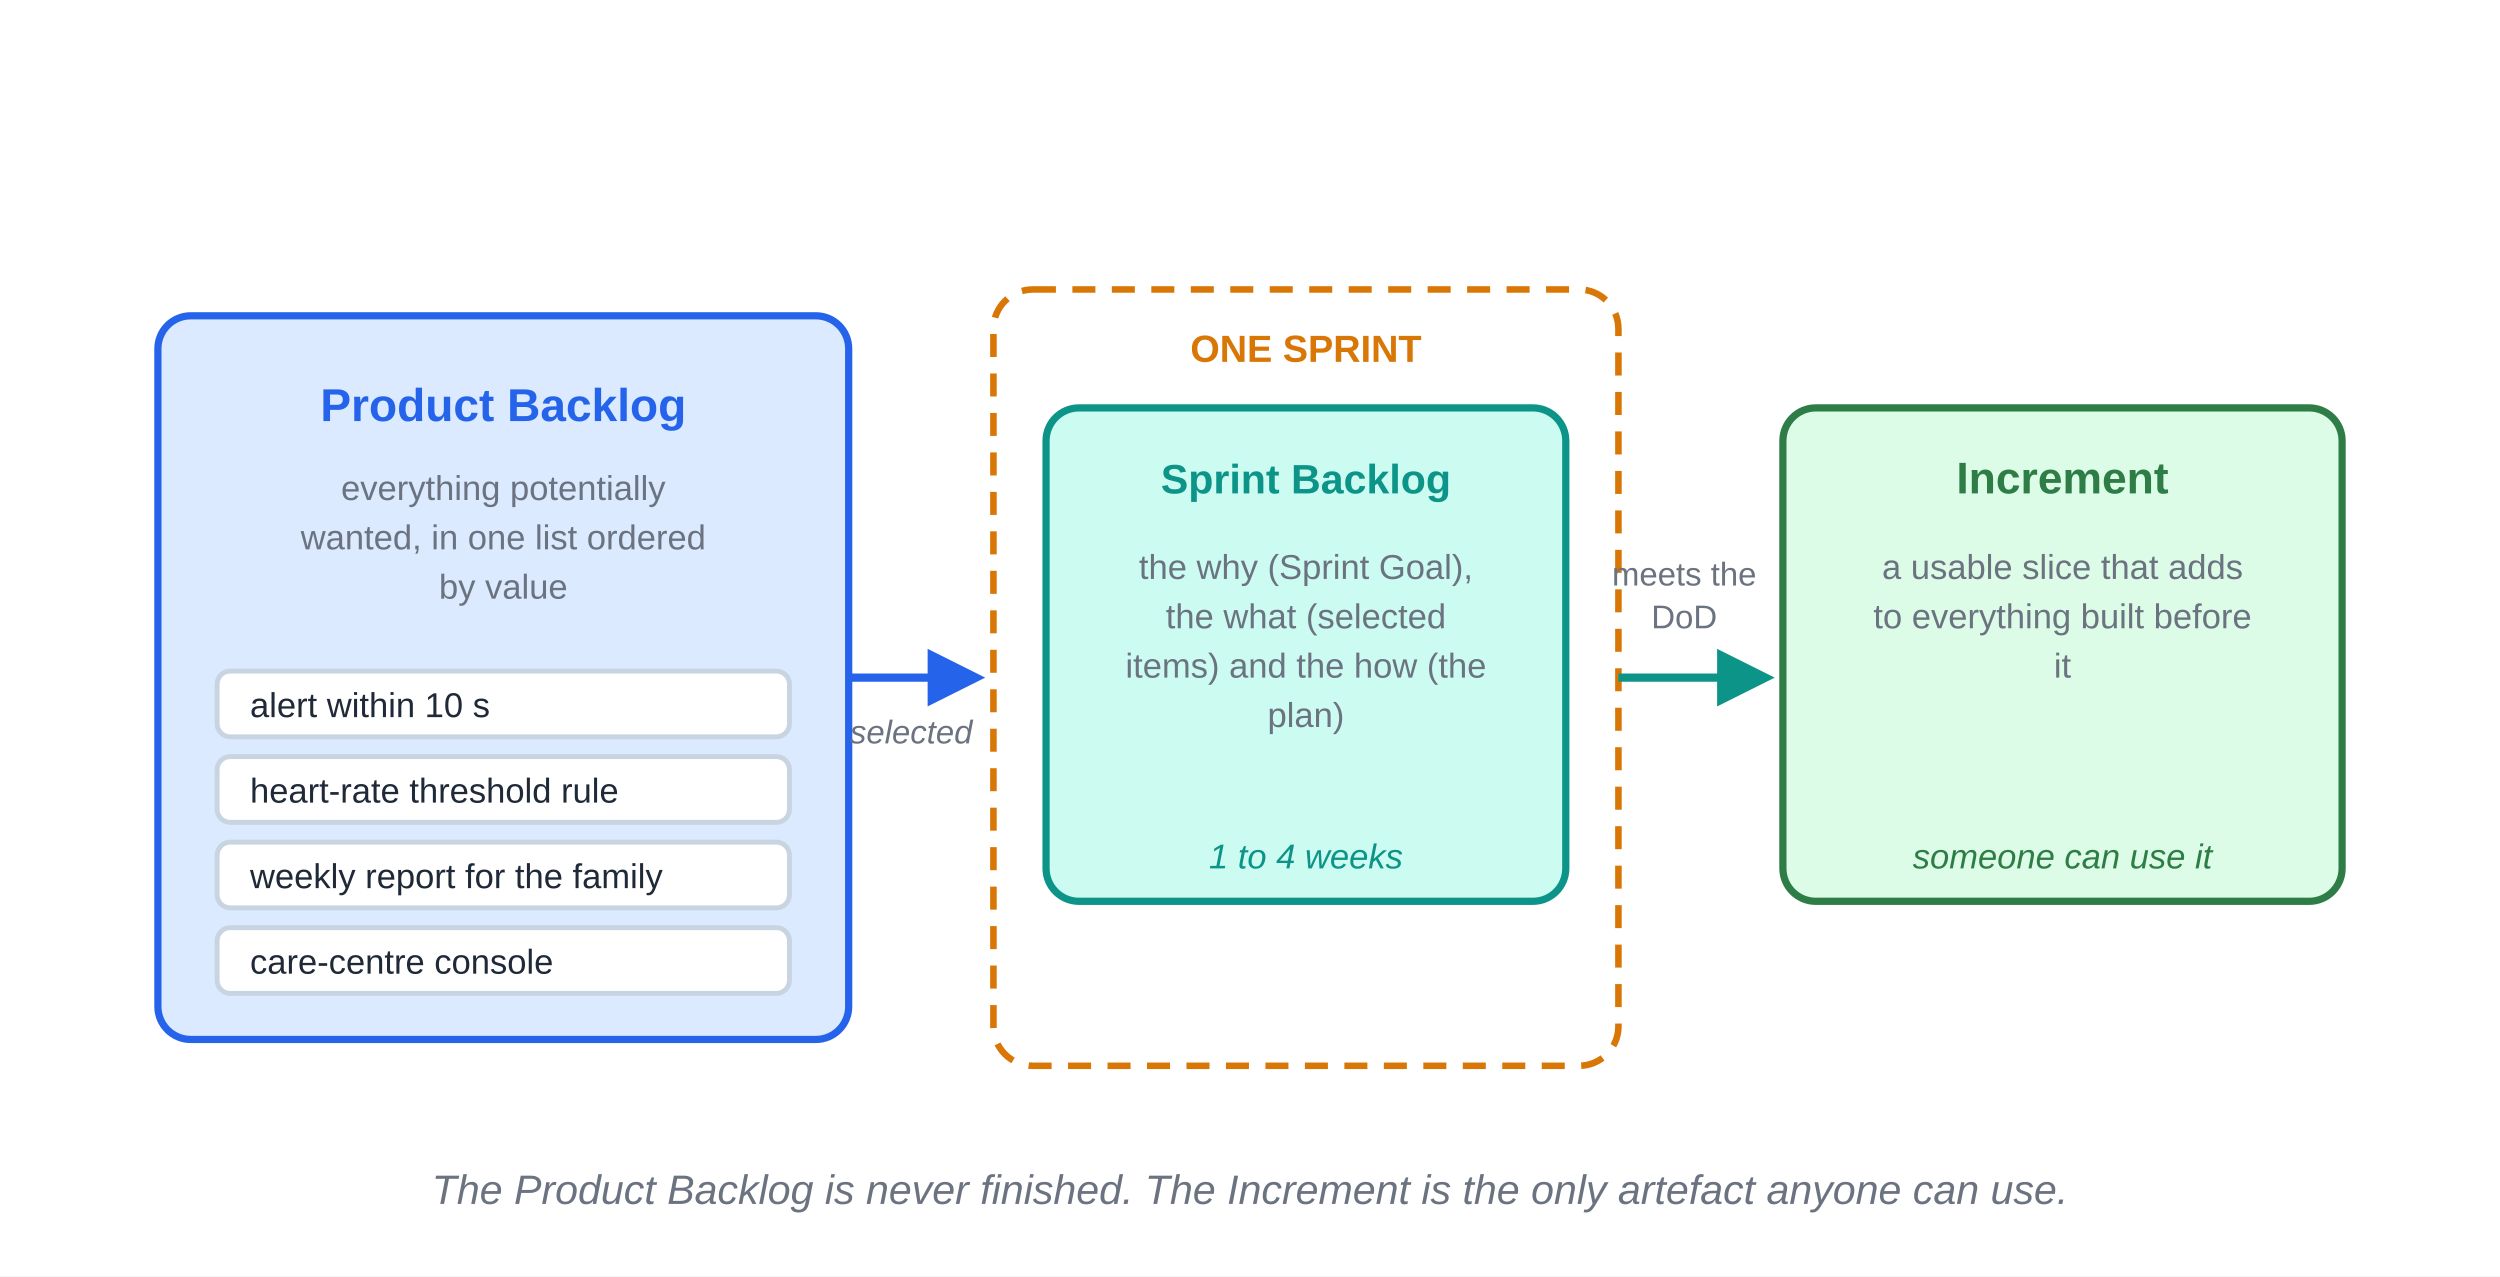
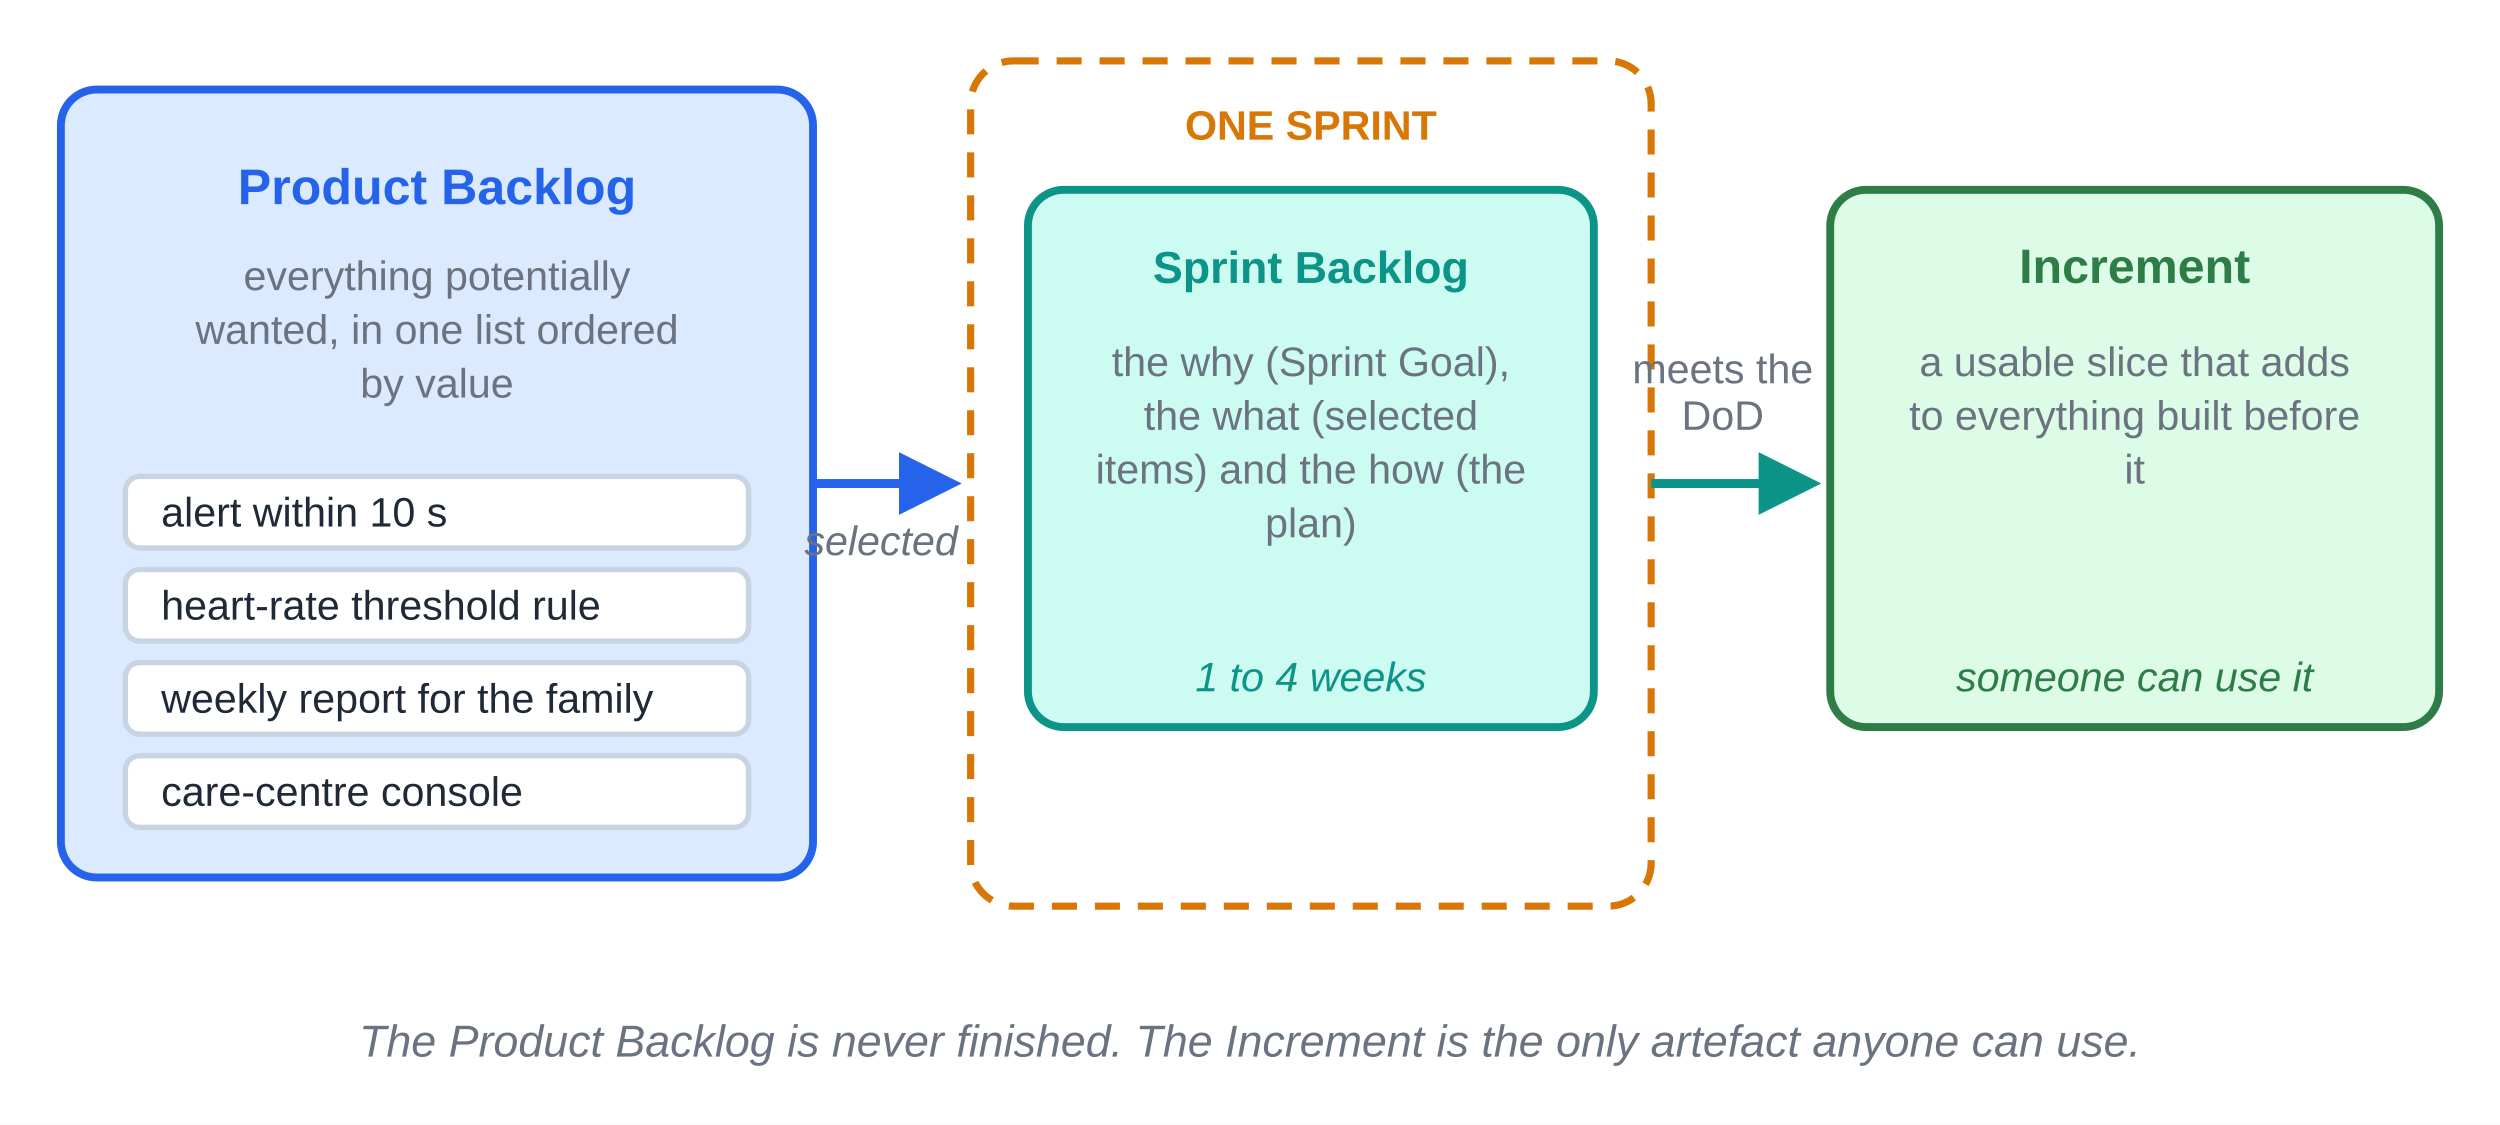
- <svg xmlns="http://www.w3.org/2000/svg" viewBox="0 0 760 388" font-family="Arial">
+ <svg xmlns="http://www.w3.org/2000/svg" viewBox="31 71 698 314" font-family="Arial">
  <defs>
    <marker id="arrB" viewBox="0 0 10 10" refX="8" refY="5" markerWidth="7" markerHeight="7" orient="auto-start-reverse">
      <path d="M0,0 L10,5 L0,10 z" fill="#2563EB" />
    </marker>
    <marker id="arrG" viewBox="0 0 10 10" refX="8" refY="5" markerWidth="7" markerHeight="7" orient="auto-start-reverse">
      <path d="M0,0 L10,5 L0,10 z" fill="#6B7280" />
    </marker>
    <marker id="arrV" viewBox="0 0 10 10" refX="8" refY="5" markerWidth="7" markerHeight="7" orient="auto-start-reverse">
      <path d="M0,0 L10,5 L0,10 z" fill="#6D3FA8" />
    </marker>
    <marker id="arrR" viewBox="0 0 10 10" refX="8" refY="5" markerWidth="7" markerHeight="7" orient="auto-start-reverse">
      <path d="M0,0 L10,5 L0,10 z" fill="#DC2626" />
    </marker>
    <marker id="arrT" viewBox="0 0 10 10" refX="8" refY="5" markerWidth="7" markerHeight="7" orient="auto-start-reverse">
      <path d="M0,0 L10,5 L0,10 z" fill="#0D9488" />
    </marker>
    <marker id="arrK" viewBox="0 0 10 10" refX="8" refY="5" markerWidth="7" markerHeight="7" orient="auto-start-reverse">
      <path d="M0,0 L10,5 L0,10 z" fill="#1F2937" />
    </marker>
    <marker id="arrA" viewBox="0 0 10 10" refX="8" refY="5" markerWidth="7" markerHeight="7" orient="auto-start-reverse">
      <path d="M0,0 L10,5 L0,10 z" fill="#D97706" />
    </marker>
    <marker id="arrGr" viewBox="0 0 10 10" refX="8" refY="5" markerWidth="7" markerHeight="7" orient="auto-start-reverse">
      <path d="M0,0 L10,5 L0,10 z" fill="#2E7D46" />
    </marker>
  </defs>
-   <rect x="0" y="0" width="760" height="388" fill="#FFFFFF" />
+   <rect x="31" y="71" width="698" height="314" fill="#FFFFFF" />
  <rect x="48" y="96" width="210" height="220" rx="10" fill="#DBEAFE" stroke="#2563EB" stroke-width="2.2" />
  <text x="153" y="128" text-anchor="middle" font-size="14" fill="#2563EB" font-weight="bold" font-style="normal">Product Backlog</text>
-   <text x="153" y="152" text-anchor="middle" font-size="10.5" fill="#6B7280" font-weight="normal" font-style="normal">everything potentially</text>
-   <text x="153" y="167" text-anchor="middle" font-size="10.5" fill="#6B7280" font-weight="normal" font-style="normal">wanted, in one list ordered</text>
-   <text x="153" y="182" text-anchor="middle" font-size="10.5" fill="#6B7280" font-weight="normal" font-style="normal">by value</text>
+   <text x="153" y="152" text-anchor="middle" font-size="11.5" fill="#6B7280" font-weight="normal" font-style="normal">everything potentially</text>
+   <text x="153" y="167" text-anchor="middle" font-size="11.5" fill="#6B7280" font-weight="normal" font-style="normal">wanted, in one list ordered</text>
+   <text x="153" y="182" text-anchor="middle" font-size="11.5" fill="#6B7280" font-weight="normal" font-style="normal">by value</text>
  <rect x="66" y="204" width="174" height="20" rx="4" fill="#FFFFFF" stroke="#C9D4E2" stroke-width="1.5" />
  <rect x="66" y="230" width="174" height="20" rx="4" fill="#FFFFFF" stroke="#C9D4E2" stroke-width="1.5" />
  <rect x="66" y="256" width="174" height="20" rx="4" fill="#FFFFFF" stroke="#C9D4E2" stroke-width="1.5" />
  <rect x="66" y="282" width="174" height="20" rx="4" fill="#FFFFFF" stroke="#C9D4E2" stroke-width="1.5" />
-   <text x="76" y="218" text-anchor="start" font-size="10.5" fill="#1F2937" font-weight="normal" font-style="normal">alert within 10 s</text>
-   <text x="76" y="244" text-anchor="start" font-size="10.5" fill="#1F2937" font-weight="normal" font-style="normal">heart-rate threshold rule</text>
-   <text x="76" y="270" text-anchor="start" font-size="10.5" fill="#1F2937" font-weight="normal" font-style="normal">weekly report for the family</text>
-   <text x="76" y="296" text-anchor="start" font-size="10.5" fill="#1F2937" font-weight="normal" font-style="normal">care-centre console</text>
+   <text x="76" y="218" text-anchor="start" font-size="11.5" fill="#1F2937" font-weight="normal" font-style="normal">alert within 10 s</text>
+   <text x="76" y="244" text-anchor="start" font-size="11.5" fill="#1F2937" font-weight="normal" font-style="normal">heart-rate threshold rule</text>
+   <text x="76" y="270" text-anchor="start" font-size="11.5" fill="#1F2937" font-weight="normal" font-style="normal">weekly report for the family</text>
+   <text x="76" y="296" text-anchor="start" font-size="11.5" fill="#1F2937" font-weight="normal" font-style="normal">care-centre console</text>
  <line x1="258" y1="206" x2="296" y2="206" stroke="#2563EB" stroke-width="2.5" marker-end="url(#arrB)" />
-   <text x="277" y="226" text-anchor="middle" font-size="10" fill="#6B7280" font-weight="normal" font-style="italic">selected</text>
+   <text x="277" y="226" text-anchor="middle" font-size="11.5" fill="#6B7280" font-weight="normal" font-style="italic">selected</text>
  <rect x="302" y="88" width="190" height="236" rx="12" fill="#FFFFFF" stroke="#D97706" stroke-width="2" stroke-dasharray="7 5" />
  <text x="397" y="110" text-anchor="middle" font-size="11.5" fill="#D97706" font-weight="bold" font-style="normal">ONE SPRINT</text>
  <rect x="318" y="124" width="158" height="150" rx="10" fill="#CCFBF1" stroke="#0D9488" stroke-width="2.2" />
  <text x="397" y="150" text-anchor="middle" font-size="12.5" fill="#0D9488" font-weight="bold" font-style="normal">Sprint Backlog</text>
-   <text x="397" y="176" text-anchor="middle" font-size="10.5" fill="#6B7280" font-weight="normal" font-style="normal">the why (Sprint Goal),</text>
-   <text x="397" y="191" text-anchor="middle" font-size="10.5" fill="#6B7280" font-weight="normal" font-style="normal">the what (selected</text>
-   <text x="397" y="206" text-anchor="middle" font-size="10.5" fill="#6B7280" font-weight="normal" font-style="normal">items) and the how (the</text>
-   <text x="397" y="221" text-anchor="middle" font-size="10.5" fill="#6B7280" font-weight="normal" font-style="normal">plan)</text>
-   <text x="397" y="264" text-anchor="middle" font-size="10.5" fill="#0D9488" font-weight="normal" font-style="italic">1 to 4 weeks</text>
+   <text x="397" y="176" text-anchor="middle" font-size="11.5" fill="#6B7280" font-weight="normal" font-style="normal">the why (Sprint Goal),</text>
+   <text x="397" y="191" text-anchor="middle" font-size="11.5" fill="#6B7280" font-weight="normal" font-style="normal">the what (selected</text>
+   <text x="397" y="206" text-anchor="middle" font-size="11.5" fill="#6B7280" font-weight="normal" font-style="normal">items) and the how (the</text>
+   <text x="397" y="221" text-anchor="middle" font-size="11.5" fill="#6B7280" font-weight="normal" font-style="normal">plan)</text>
+   <text x="397" y="264" text-anchor="middle" font-size="11.5" fill="#0D9488" font-weight="normal" font-style="italic">1 to 4 weeks</text>
  <line x1="492" y1="206" x2="536" y2="206" stroke="#0D9488" stroke-width="2.5" marker-end="url(#arrT)" />
-   <text x="512" y="178" text-anchor="middle" font-size="10" fill="#6B7280" font-weight="normal" font-style="normal">meets the</text>
-   <text x="512" y="191" text-anchor="middle" font-size="10" fill="#6B7280" font-weight="normal" font-style="normal">DoD</text>
+   <text x="512" y="178" text-anchor="middle" font-size="11.5" fill="#6B7280" font-weight="normal" font-style="normal">meets the</text>
+   <text x="512" y="191" text-anchor="middle" font-size="11.5" fill="#6B7280" font-weight="normal" font-style="normal">DoD</text>
  <rect x="542" y="124" width="170" height="150" rx="10" fill="#DCFCE7" stroke="#2E7D46" stroke-width="2.2" />
  <text x="627" y="150" text-anchor="middle" font-size="13.5" fill="#2E7D46" font-weight="bold" font-style="normal">Increment</text>
-   <text x="627" y="176" text-anchor="middle" font-size="10.5" fill="#6B7280" font-weight="normal" font-style="normal">a usable slice that adds</text>
-   <text x="627" y="191" text-anchor="middle" font-size="10.5" fill="#6B7280" font-weight="normal" font-style="normal">to everything built before</text>
-   <text x="627" y="206" text-anchor="middle" font-size="10.5" fill="#6B7280" font-weight="normal" font-style="normal">it</text>
-   <text x="627" y="264" text-anchor="middle" font-size="10.5" fill="#2E7D46" font-weight="normal" font-style="italic">someone can use it</text>
+   <text x="627" y="176" text-anchor="middle" font-size="11.5" fill="#6B7280" font-weight="normal" font-style="normal">a usable slice that adds</text>
+   <text x="627" y="191" text-anchor="middle" font-size="11.5" fill="#6B7280" font-weight="normal" font-style="normal">to everything built before</text>
+   <text x="627" y="206" text-anchor="middle" font-size="11.5" fill="#6B7280" font-weight="normal" font-style="normal">it</text>
+   <text x="627" y="264" text-anchor="middle" font-size="11.5" fill="#2E7D46" font-weight="normal" font-style="italic">someone can use it</text>
  <text x="380" y="366" text-anchor="middle" font-size="12.5" fill="#6B7280" font-weight="normal" font-style="italic">The Product Backlog is never finished. The Increment is the only artefact anyone can use.</text>
</svg>
